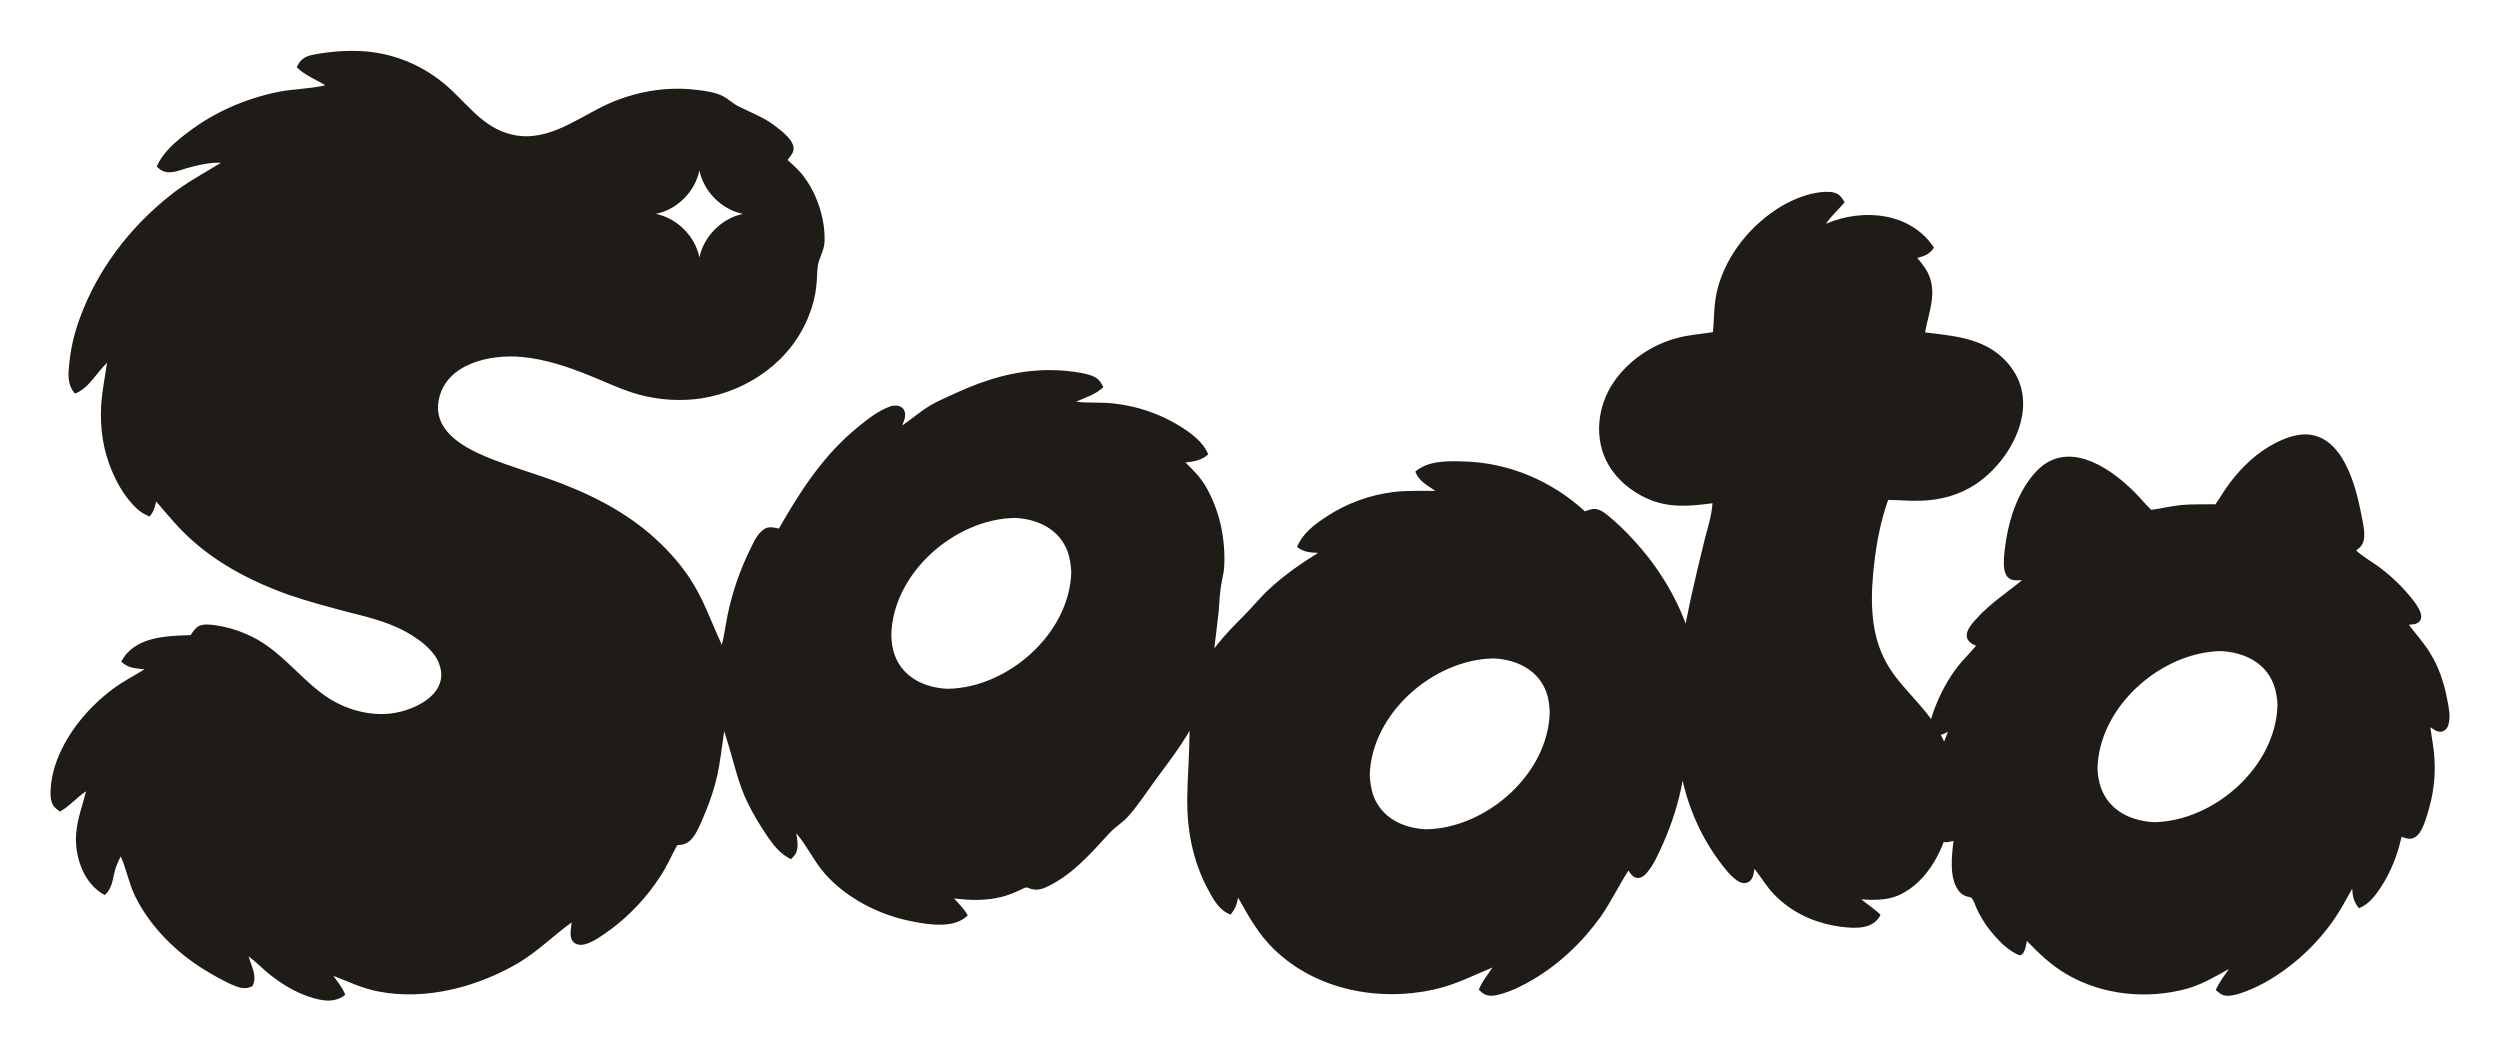
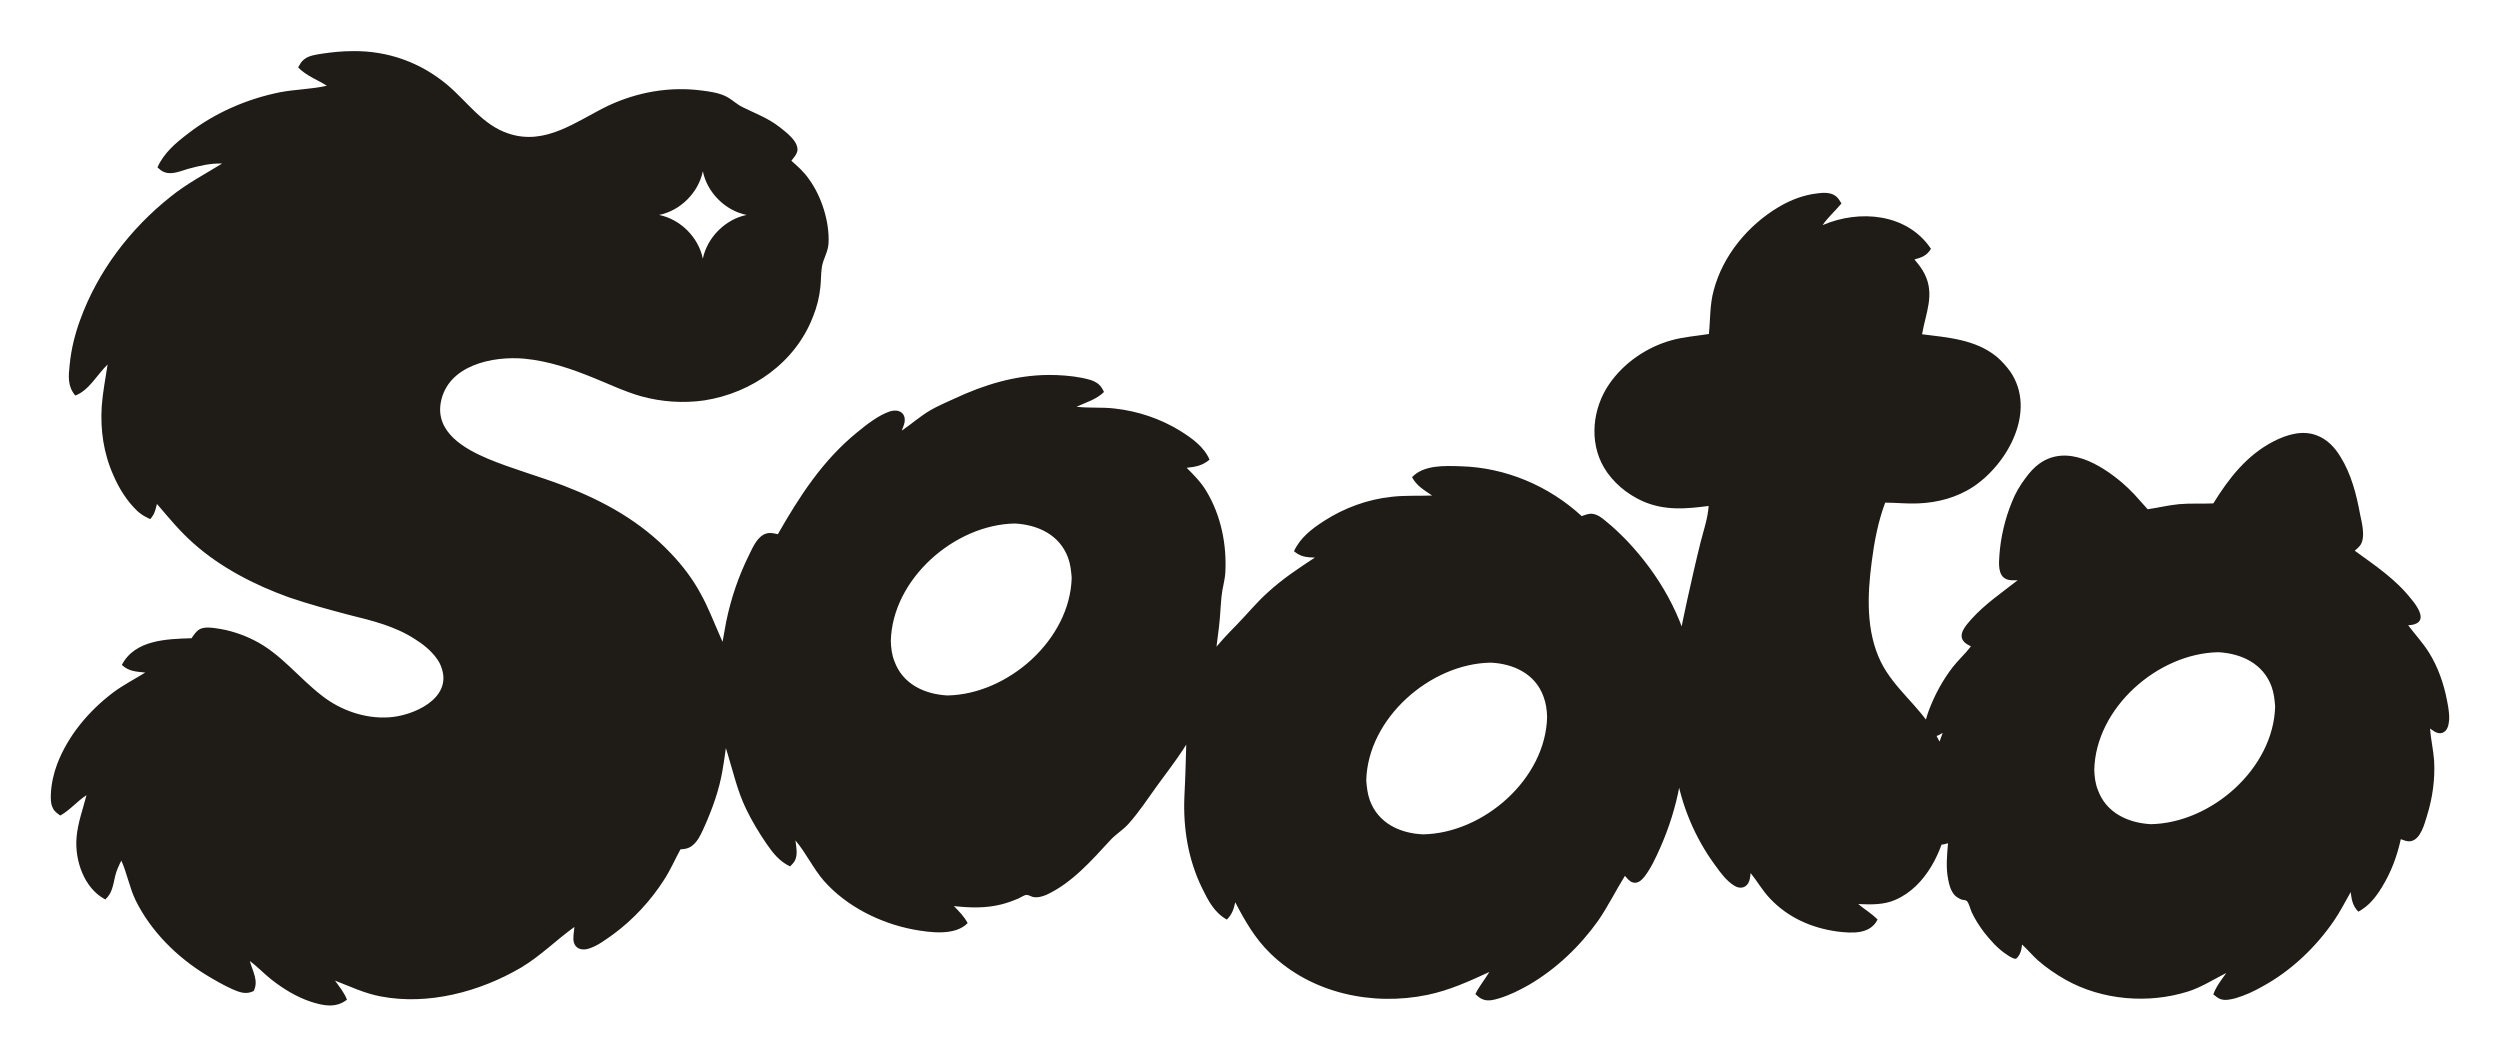
- <svg xmlns="http://www.w3.org/2000/svg" viewBox="70.0 81.8 987.6 415.4">
-   <path fill="#1f1b16" fill-rule="nonzero" d="M337.5 415.7C335.3 419.7 333.5 424.0 330.9 427.9C325.8 435.9 318.8 443.4 311.2 449.0C308.1 451.2 304.5 454.0 300.8 454.9C298.5 455.4 296.3 454.7 295.6 452.3C295.1 450.4 295.7 448.1 295.8 446.2C288.6 451.4 282.5 457.6 274.8 462.2C258.6 471.7 238.3 477.1 219.6 473.5C213.2 472.3 207.7 469.6 201.7 467.3C203.3 469.6 205.3 471.9 206.4 474.8C202.0 478.2 197.2 477.2 192.2 475.6C186.5 473.7 181.3 470.5 176.6 466.8C173.7 464.5 171.1 461.7 168.2 459.6C169.3 463.6 171.8 467.5 169.7 471.4C166.7 472.9 164.2 471.9 161.2 470.6C157.7 469.0 154.4 467.1 151.1 465.1C139.6 458.1 129.3 447.9 123.3 435.7C120.9 430.7 119.9 425.0 117.7 420.1C116.7 422.1 115.8 424.0 115.3 426.1C114.4 429.8 114.2 432.8 111.4 435.4C103.0 431.0 99.3 419.9 100.1 410.9C100.6 405.2 102.6 399.9 104.0 394.4C100.4 396.7 97.5 400.3 93.7 402.4C92.6 401.6 91.5 400.9 90.9 399.7C89.9 397.9 89.9 395.7 90.0 393.8C90.2 389.8 91.1 385.8 92.5 382.1C96.8 370.9 104.9 361.3 114.4 354.1C118.4 351.1 122.9 348.8 127.1 346.2C123.5 345.8 120.7 345.8 117.9 343.2C123.0 333.3 135.6 333.0 145.3 332.7C146.2 331.4 147.1 329.9 148.6 329.1C150.5 328.2 152.9 328.5 155.0 328.8C160.1 329.5 165.1 331.1 169.7 333.4C180.4 338.7 187.4 348.3 196.7 355.4C204.0 361.1 213.6 364.4 222.8 363.8C232.2 363.3 247.6 356.6 243.7 344.7C243.3 343.3 242.6 341.9 241.7 340.7C239.5 337.6 236.4 335.1 233.2 333.1C225.4 328.0 216.4 325.8 207.5 323.6C199.5 321.5 191.4 319.3 183.5 316.6C170.2 311.8 156.9 305.0 146.3 295.6C140.8 290.8 136.4 285.4 131.7 279.9C131.3 281.3 131.0 283.2 130.0 284.6C129.9 284.8 129.3 285.7 129.1 285.8C128.8 285.9 128.0 285.3 127.7 285.2C126.4 284.6 125.1 283.7 124.0 282.7C119.9 278.8 116.8 273.8 114.6 268.7C110.7 260.0 109.4 250.8 110.0 241.4C110.4 235.9 111.5 230.5 112.3 225.1C108.1 229.1 105.1 235.2 99.6 237.3C96.5 233.6 96.9 229.7 97.4 225.1C98.0 219.1 99.4 213.3 101.5 207.6C108.4 188.5 121.2 171.7 137.1 159.1C143.4 154.0 150.5 150.3 157.3 146.1C152.9 145.9 148.3 147.0 143.9 148.2C141.1 149.0 137.6 150.6 134.7 149.5C133.5 149.1 132.8 148.4 131.9 147.6C134.4 141.9 139.3 137.8 144.2 134.1C154.6 126.1 167.1 120.7 179.9 118.1C186.0 116.9 192.5 116.9 198.5 115.5C194.7 113.1 190.4 111.6 187.2 108.3C187.9 107.1 188.4 106.0 189.6 105.1C191.5 103.6 194.2 103.3 196.6 102.9C200.6 102.3 204.6 101.9 208.6 101.9C222.4 101.7 235.3 106.3 245.9 115.2C253.7 121.8 259.8 131.0 269.9 134.3C284.5 139.2 296.6 129.4 309.0 123.4C320.5 118.0 333.3 115.7 346.0 117.4C349.2 117.8 352.7 118.3 355.6 119.8C357.9 121.0 359.6 122.8 361.9 123.9C366.9 126.4 371.9 128.2 376.4 131.7C378.9 133.7 383.8 137.2 383.5 140.9C383.3 142.5 381.9 143.9 381.1 145.0C383.6 147.2 386.1 149.4 388.0 152.2C393.0 159.0 396.2 169.2 395.7 177.6C395.5 180.9 393.6 183.6 393.1 186.7C392.7 189.3 392.8 192.1 392.5 194.7C392.1 198.7 391.1 202.6 389.6 206.3C382.7 224.3 365.6 236.3 346.9 239.2C338.7 240.4 330.1 239.8 322.1 237.6C315.7 235.8 309.7 232.9 303.5 230.4C294.7 226.8 285.6 223.7 276.1 222.8C263.7 221.7 246.1 225.3 243.3 239.9C241.1 251.7 252.5 258.2 261.7 262.1C271.5 266.2 281.9 269.0 291.8 272.8C307.6 278.9 322.0 286.9 333.7 299.3C338.3 304.1 342.4 309.5 345.5 315.3C348.3 320.3 350.3 325.6 352.6 330.8C355.2 336.8 358.4 343.0 358.8 349.7C359.1 355.3 357.6 361.0 356.7 366.5C355.7 372.6 355.1 378.7 354.0 384.8C352.7 392.4 350.1 399.6 347.0 406.6C345.6 409.6 344.1 413.5 340.9 415.0C339.9 415.5 338.7 415.6 337.5 415.7Z M377.7 290.6C386.2 275.7 395.3 261.6 408.8 250.6C412.6 247.5 417.1 243.9 421.8 242.3C425.0 241.3 428.1 242.8 427.5 246.6C427.3 247.7 426.8 248.8 426.4 249.9C430.2 247.3 433.7 244.2 437.6 241.9C440.7 240.1 443.9 238.8 447.1 237.3C458.9 231.8 471.0 228.1 484.1 228.0C488.4 228.0 492.8 228.3 497.0 229.1C499.3 229.6 501.7 230.0 503.6 231.5C504.6 232.3 505.2 233.5 505.9 234.7C502.8 237.7 499.0 238.7 495.1 240.5C500.0 241.1 505.1 240.6 510.0 241.2C519.2 242.2 528.0 245.2 535.9 250.0C540.5 252.9 545.2 256.2 547.3 261.3C544.5 263.7 541.9 264.1 538.3 264.5C541.2 267.3 544.0 270.1 546.1 273.6C551.8 283.2 554.2 294.6 553.6 305.7C553.4 308.9 552.4 311.9 552.1 315.1C551.6 319.1 551.6 323.1 551.0 327.0C549.6 338.0 548.9 349.5 545.0 359.9C541.0 370.9 533.5 380.3 526.7 389.6C523.0 394.6 519.7 399.8 515.6 404.4C513.3 406.9 510.4 408.6 508.2 411.0C500.9 419.0 493.2 427.8 483.2 432.3C481.5 433.1 479.7 433.5 477.9 433.1C477.1 433.0 476.2 432.4 475.5 432.4C474.6 432.4 473.2 433.4 472.3 433.7C470.2 434.7 468.0 435.5 465.7 436.1C459.4 437.7 453.3 437.5 446.9 436.7C448.8 438.9 450.8 440.7 452.3 443.4C447.2 448.6 437.5 447.2 430.9 445.9C417.9 443.5 404.8 437.0 395.9 427.0C391.6 422.1 388.8 415.9 384.6 411.0C384.9 413.5 385.6 416.5 384.4 418.9C383.9 419.8 383.2 420.4 382.5 421.2C378.4 419.3 375.8 416.0 373.3 412.4C370.3 408.0 367.5 403.4 365.2 398.6C361.8 391.6 360.2 384.2 358.0 376.8C355.7 369.3 352.8 361.4 352.7 353.5C352.7 346.8 354.3 340.2 355.8 333.7C356.4 330.8 356.8 327.8 357.4 324.9C359.3 315.7 362.3 306.9 366.5 298.5C367.9 295.6 369.8 291.2 373.3 290.2C374.8 289.9 376.2 290.3 377.7 290.6Z M590.7 300.2C587.4 300.1 585.1 299.9 582.4 297.9C584.5 292.5 589.3 289.0 594.0 285.9C602.0 280.6 611.4 277.2 621.0 276.1C626.3 275.5 631.7 275.8 637.0 275.7C633.7 273.4 630.5 271.9 629.1 268.1C634.3 263.7 641.7 263.9 648.2 264.1C665.9 264.5 683.1 271.8 696.1 283.8C697.5 283.3 698.9 282.7 700.5 282.9C702.6 283.2 704.4 284.8 706.0 286.1C708.8 288.5 711.5 291.0 714.0 293.7C726.7 307.0 736.4 323.8 739.7 342.0C740.5 346.6 741.1 351.3 741.2 355.9C741.3 358.0 741.3 360.4 740.2 362.2C739.2 363.7 737.6 364.2 736.1 364.9C737.4 382.2 734.0 399.2 727.0 415.0C725.2 419.0 723.3 423.5 720.4 426.8C719.1 428.3 717.1 429.4 715.2 428.0C714.4 427.4 713.9 426.5 713.3 425.7C709.5 431.6 706.5 437.9 702.5 443.7C695.3 453.8 686.0 462.7 675.2 469.0C671.4 471.2 667.2 473.3 662.9 474.5C661.1 475.0 658.9 475.5 657.0 474.8C655.9 474.4 655.1 473.6 654.2 472.8C655.4 469.6 657.7 466.9 659.6 464.0C651.9 467.2 644.7 470.9 636.5 472.7C614.4 477.6 589.7 472.8 573.2 456.7C567.1 450.8 563.2 443.7 559.1 436.4C558.6 439.1 557.9 441.0 556.1 443.1C551.3 441.3 549.0 436.5 546.7 432.2C541.1 421.3 538.9 409.5 539.0 397.4C539.1 390.4 539.6 383.4 539.8 376.4C540.0 368.0 540.0 359.2 542.6 351.1C545.9 340.8 553.9 332.5 561.4 325.0C564.8 321.6 567.8 317.8 571.4 314.5C577.3 309.0 583.8 304.5 590.7 300.2Z M798.7 161.7C796.3 164.6 793.4 167.1 791.3 170.2C805.8 164.0 824.6 165.5 834.0 179.6C832.3 182.2 830.4 182.9 827.4 183.7C828.9 185.5 830.4 187.3 831.5 189.4C835.5 197.5 831.9 205.0 830.5 213.1C840.7 214.4 851.4 215.1 859.7 221.9C861.8 223.6 863.6 225.6 865.1 227.8C875.6 243.1 864.3 263.8 850.6 273.0C844.2 277.3 836.6 279.4 828.9 279.6C824.6 279.8 820.3 279.3 815.9 279.3C813.2 286.8 811.6 294.7 810.6 302.6C809.0 315.6 808.3 329.9 814.3 341.9C819.3 352.2 828.9 359.1 834.8 368.8C836.5 371.6 838.3 374.7 839.0 377.9C839.5 380.0 839.3 382.2 839.7 384.3C840.1 386.8 840.9 389.2 841.2 391.7C841.8 395.6 841.4 399.7 840.8 403.6C838.7 415.9 832.1 430.1 820.0 435.5C815.3 437.5 810.3 437.4 805.3 437.1C807.9 439.2 810.6 440.9 812.9 443.2C810.0 449.1 802.8 448.6 797.1 447.9C787.0 446.5 777.8 442.4 770.7 435.0C767.8 431.9 765.6 428.2 763.1 425.0C762.9 425.9 762.8 427.0 762.5 427.9C761.6 430.7 759.0 431.4 756.6 429.9C753.6 428.0 751.2 424.7 749.1 421.9C741.1 411.1 735.8 398.1 733.7 384.9C730.2 362.7 733.2 339.7 738.0 317.9C739.7 310.3 741.5 302.6 743.4 295.0C744.6 290.3 746.2 285.5 746.5 280.6C737.5 281.8 729.2 282.6 720.6 278.7C714.4 275.9 708.8 271.3 705.4 265.4C699.5 255.2 701.0 242.2 707.5 232.7C713.2 224.4 722.2 218.2 731.9 215.5C736.7 214.1 741.7 213.8 746.7 213.0C747.2 207.3 747.0 201.6 748.5 195.9C752.1 182.2 761.9 170.3 774.0 163.1C778.7 160.4 784.0 158.3 789.4 157.7C791.7 157.5 794.3 157.4 796.2 158.6C797.4 159.4 798.0 160.6 798.7 161.7Z M1000.8 299.3C1003.7 301.9 1007.3 303.9 1010.4 306.2C1015.1 309.8 1019.2 313.8 1022.9 318.4C1024.8 320.8 1029.2 326.6 1024.1 328.3C1023.3 328.5 1022.4 328.5 1021.6 328.6C1024.3 332.2 1027.3 335.5 1029.7 339.3C1033.4 345.1 1035.6 351.7 1036.8 358.4C1037.4 361.4 1038.1 364.8 1037.3 367.8C1036.8 369.9 1035.2 371.4 1032.9 370.7C1031.9 370.4 1031.0 369.6 1030.1 369.1C1030.6 373.2 1031.5 377.3 1031.7 381.4C1032.2 388.8 1031.2 396.1 1029.0 403.1C1028.0 406.3 1026.4 412.6 1022.4 413.1C1021.1 413.3 1019.9 412.7 1018.7 412.4C1017.1 419.5 1014.6 426.0 1010.6 432.2C1008.3 435.7 1005.9 438.9 1001.9 440.6C999.8 438.1 999.4 436.0 999.2 432.9C997.0 436.8 994.9 440.8 992.4 444.5C985.3 454.9 975.6 463.9 964.6 470.0C961.3 471.8 957.7 473.4 954.1 474.5C952.3 475.0 950.4 475.4 948.6 475.0C947.3 474.7 946.4 473.8 945.3 472.9C946.6 469.9 948.6 467.4 950.5 464.6C945.2 467.5 940.1 470.6 934.2 472.3C918.4 476.7 900.6 475.0 886.3 466.6C880.3 463.1 875.5 458.5 870.7 453.5C870.4 454.9 870.0 458.4 868.3 459.1C867.4 459.4 865.1 457.8 864.3 457.3C860.9 455.0 858.0 451.7 855.5 448.5C853.8 446.2 852.3 443.8 851.1 441.2C850.4 439.9 849.9 437.8 849.0 436.7C848.5 436.1 847.5 436.1 846.8 435.9C845.6 435.5 844.7 434.8 843.9 433.9C839.9 428.8 841.0 420.0 841.7 414.0C840.5 414.2 839.4 414.6 838.3 414.5C833.8 413.8 833.6 406.8 833.3 403.4C832.8 396.4 833.2 389.5 835.2 382.6C836.3 378.6 838.1 374.8 839.5 370.9C838.7 371.3 837.6 371.9 836.7 372.1C834.6 372.6 833.1 371.4 832.7 369.4C832.2 367.0 833.3 364.3 834.1 362.1C836.4 355.9 839.6 349.9 843.7 344.7C845.9 342.0 848.4 339.6 850.6 336.9C849.7 336.5 848.8 336.1 848.1 335.4C845.1 332.5 848.6 328.6 850.6 326.4C856.0 320.3 862.6 316.1 868.8 311.0C867.1 311.0 865.3 311.3 863.9 310.4C862.4 309.5 861.9 307.7 861.7 306.1C861.4 303.1 861.8 300.0 862.2 297.1C863.3 288.9 865.7 280.7 870.1 273.6C872.2 270.4 874.6 267.3 877.8 265.1C889.9 256.9 904.9 267.8 913.4 276.4C915.6 278.6 917.6 281.1 919.8 283.2C923.8 282.7 927.7 281.7 931.7 281.3C936.1 280.9 940.7 281.1 945.2 281.0C947.2 278.2 948.9 275.1 951.0 272.4C955.8 266.1 961.8 260.4 968.9 256.8C973.8 254.3 979.4 252.4 984.8 254.0C989.2 255.2 992.5 258.6 995.0 262.4C999.2 269.1 1001.3 277.3 1002.8 285.0C1003.4 288.4 1004.9 293.5 1003.2 296.8C1002.6 297.9 1001.7 298.5 1000.8 299.3Z M444.3 353.9C468.1 353.6 492.6 332.1 493.2 307.7C493.0 305.0 492.7 302.4 491.8 299.8C488.5 290.8 479.9 286.8 470.9 286.4C447.1 286.8 422.6 308.3 422.1 332.7C422.2 335.4 422.5 338.0 423.4 340.5C426.7 349.5 435.3 353.5 444.3 353.9Z M633.4 409.4C657.2 409.0 681.7 387.5 682.2 363.1C682.1 360.5 681.8 357.8 680.9 355.3C677.6 346.3 669.0 342.3 660.0 341.9C636.2 342.3 611.7 363.7 611.1 388.1C611.3 390.8 611.6 393.4 612.5 396.0C615.8 405.0 624.4 409.0 633.4 409.4Z M920.9 406.6C944.7 406.2 969.1 384.7 969.7 360.3C969.6 357.6 969.2 355.0 968.3 352.5C965.1 343.5 956.5 339.5 947.4 339.0C923.7 339.4 899.2 360.9 898.6 385.3C898.7 388.0 899.1 390.6 900.0 393.1C903.3 402.1 911.8 406.1 920.9 406.6Z M363.5 166.3C355.1 164.6 348.0 157.5 346.3 149.1C344.6 157.5 337.5 164.6 329.1 166.3C337.5 168.0 344.6 175.1 346.3 183.5C348.0 175.2 355.1 168.0 363.5 166.3Z" />
+ <svg xmlns="http://www.w3.org/2000/svg" viewBox="70.0 81.8 982.8 415.4">
+   <path fill="#1f1b16" fill-rule="nonzero" d="M337.5 415.7C335.3 419.7 333.5 424.0 330.9 427.9C325.8 435.9 318.8 443.4 311.2 449.0C308.1 451.2 304.5 454.0 300.8 454.9C298.5 455.4 296.3 454.7 295.6 452.3C295.1 450.4 295.7 448.1 295.8 446.2C288.6 451.4 282.5 457.6 274.8 462.2C258.6 471.7 238.3 477.1 219.6 473.5C213.2 472.3 207.7 469.6 201.7 467.3C203.3 469.6 205.3 471.9 206.4 474.8C202.0 478.2 197.2 477.2 192.2 475.6C186.5 473.7 181.3 470.5 176.6 466.8C173.7 464.5 171.1 461.7 168.2 459.6C169.3 463.6 171.8 467.5 169.7 471.4C166.7 472.9 164.2 471.9 161.2 470.6C157.7 469.0 154.4 467.1 151.1 465.1C139.6 458.1 129.3 447.9 123.3 435.7C120.9 430.7 119.9 425.0 117.7 420.1C116.7 422.1 115.8 424.0 115.3 426.1C114.4 429.8 114.2 432.8 111.4 435.4C103.0 431.0 99.3 419.9 100.1 410.9C100.6 405.2 102.6 399.9 104.0 394.4C100.4 396.7 97.5 400.3 93.7 402.4C92.6 401.6 91.5 400.9 90.9 399.7C89.9 397.9 89.9 395.7 90.0 393.8C90.2 389.8 91.1 385.8 92.5 382.1C96.8 370.9 104.9 361.3 114.4 354.1C118.4 351.1 122.9 348.8 127.1 346.2C123.5 345.8 120.7 345.8 117.9 343.2C123.0 333.3 135.6 333.0 145.3 332.7C146.2 331.4 147.1 329.9 148.6 329.1C150.5 328.2 152.9 328.5 155.0 328.8C160.1 329.5 165.1 331.1 169.7 333.4C180.4 338.7 187.4 348.3 196.7 355.4C204.0 361.1 213.6 364.4 222.8 363.8C232.2 363.3 247.6 356.6 243.7 344.7C243.3 343.3 242.6 341.9 241.7 340.7C239.5 337.6 236.4 335.1 233.2 333.1C225.4 328.0 216.4 325.8 207.5 323.6C199.5 321.5 191.4 319.3 183.5 316.6C170.2 311.8 156.9 305.0 146.3 295.6C140.8 290.8 136.4 285.4 131.7 279.9C131.3 281.3 131.0 283.2 130.0 284.6C129.9 284.8 129.3 285.7 129.1 285.8C128.8 285.9 128.0 285.3 127.7 285.2C126.4 284.6 125.1 283.7 124.0 282.7C119.9 278.8 116.8 273.8 114.6 268.7C110.7 260.0 109.4 250.8 110.0 241.4C110.4 235.9 111.5 230.5 112.3 225.1C108.1 229.1 105.1 235.2 99.6 237.3C96.5 233.6 96.9 229.7 97.4 225.1C98.0 219.1 99.4 213.3 101.5 207.6C108.4 188.5 121.2 171.7 137.1 159.1C143.4 154.0 150.5 150.3 157.3 146.1C152.9 145.9 148.3 147.0 143.9 148.2C141.1 149.0 137.6 150.6 134.7 149.5C133.5 149.1 132.8 148.4 131.9 147.6C134.4 141.9 139.3 137.8 144.2 134.1C154.6 126.1 167.1 120.7 179.9 118.1C186.0 116.9 192.5 116.9 198.5 115.5C194.7 113.1 190.4 111.6 187.2 108.3C187.9 107.1 188.4 106.0 189.6 105.1C191.5 103.6 194.2 103.3 196.6 102.9C200.6 102.3 204.6 101.9 208.6 101.9C222.4 101.7 235.3 106.3 245.9 115.2C253.7 121.8 259.8 131.0 269.9 134.3C284.5 139.2 296.6 129.4 309.0 123.4C320.5 118.0 333.3 115.7 346.0 117.4C349.2 117.8 352.7 118.3 355.6 119.8C357.9 121.0 359.6 122.8 361.9 123.9C366.9 126.4 371.9 128.2 376.4 131.7C378.9 133.7 383.8 137.2 383.5 140.9C383.3 142.5 381.9 143.9 381.1 145.0C383.6 147.2 386.1 149.4 388.0 152.2C393.0 159.0 396.2 169.2 395.7 177.6C395.5 180.9 393.6 183.6 393.1 186.7C392.7 189.3 392.8 192.1 392.5 194.7C392.1 198.7 391.1 202.6 389.6 206.3C382.7 224.3 365.6 236.3 346.9 239.2C338.7 240.4 330.1 239.8 322.1 237.6C315.7 235.8 309.7 232.9 303.5 230.4C294.7 226.8 285.6 223.7 276.1 222.8C263.7 221.7 246.1 225.3 243.3 239.9C241.1 251.7 252.5 258.2 261.7 262.1C271.5 266.2 281.9 269.0 291.8 272.8C307.6 278.9 322.0 286.9 333.7 299.3C338.3 304.1 342.4 309.5 345.5 315.3C348.3 320.3 350.3 325.6 352.6 330.8C355.2 336.8 358.4 343.0 358.8 349.7C359.1 355.3 357.6 361.0 356.7 366.5C355.7 372.6 355.1 378.7 354.0 384.8C352.7 392.4 350.1 399.6 347.0 406.6C345.6 409.6 344.1 413.5 340.9 415.0C339.9 415.5 338.7 415.6 337.5 415.7Z M375.8 291.8C384.3 276.9 393.4 262.8 406.9 251.8C410.7 248.7 415.2 245.1 419.9 243.5C423.2 242.5 426.2 244.0 425.6 247.8C425.4 248.9 424.9 250.0 424.5 251.1C428.3 248.5 431.8 245.4 435.7 243.1C438.8 241.3 442.0 240.0 445.2 238.5C457.0 233.0 469.1 229.3 482.2 229.2C486.6 229.2 490.9 229.5 495.1 230.3C497.4 230.8 499.8 231.2 501.7 232.7C502.8 233.5 503.4 234.7 504.0 235.9C500.9 238.9 497.1 239.9 493.2 241.7C498.2 242.3 503.2 241.8 508.2 242.4C517.3 243.4 526.2 246.4 534.0 251.2C538.6 254.1 543.3 257.4 545.5 262.5C542.6 264.9 540.1 265.3 536.5 265.7C539.3 268.5 542.1 271.3 544.2 274.8C550.0 284.4 552.3 295.8 551.7 306.9C551.5 310.1 550.5 313.1 550.2 316.3C549.8 320.3 549.7 324.3 549.2 328.3C547.7 339.2 547.0 350.7 543.2 361.2C539.1 372.1 531.6 381.5 524.8 390.8C521.2 395.8 517.8 401.0 513.7 405.6C511.5 408.1 508.5 409.8 506.3 412.3C499.0 420.2 491.3 429.0 481.3 433.6C479.6 434.3 477.8 434.8 476.0 434.4C475.3 434.2 474.3 433.6 473.6 433.6C472.7 433.6 471.3 434.6 470.4 435.0C468.3 435.9 466.1 436.7 463.8 437.3C457.5 438.9 451.4 438.7 445.0 438.0C447.0 440.1 449.0 442.0 450.4 444.7C445.4 449.8 435.6 448.4 429.0 447.2C416.0 444.7 402.9 438.2 394.0 428.2C389.7 423.3 386.9 417.1 382.7 412.2C383.0 414.7 383.7 417.7 382.5 420.1C382.0 421.0 381.3 421.7 380.6 422.4C376.5 420.5 373.9 417.2 371.4 413.6C368.4 409.2 365.6 404.6 363.3 399.8C359.9 392.8 358.3 385.5 356.0 378.0C353.8 370.5 350.9 362.7 350.8 354.7C350.7 348.1 352.4 341.4 353.9 335.0C354.5 332.0 354.9 329.0 355.5 326.1C357.4 316.9 360.4 308.1 364.6 299.7C366.0 296.8 367.9 292.4 371.4 291.5C372.9 291.1 374.3 291.5 375.8 291.8Z M586.9 301.0C583.6 300.9 581.3 300.7 578.7 298.5C581.1 293.2 585.7 289.7 590.5 286.6C598.4 281.5 607.6 278.1 617.1 277.1C622.4 276.5 627.7 276.8 633.0 276.6C629.8 274.4 627.0 272.9 625.1 269.4C629.7 264.5 638.0 264.9 644.3 265.1C661.9 265.6 678.9 272.8 691.8 284.7C693.2 284.2 694.6 283.6 696.1 283.8C698.1 284.1 699.8 285.4 701.3 286.7C704.3 289.1 707.1 291.8 709.7 294.5C722.1 307.6 731.7 324.1 735.0 341.9C735.9 346.7 736.5 351.5 736.7 356.3C736.8 358.4 736.8 360.9 735.7 362.7C734.8 364.2 733.2 364.7 731.6 365.3C733.0 382.5 729.6 399.3 722.7 415.0C721.0 418.8 719.1 423.0 716.5 426.4C715.4 427.8 713.8 429.3 711.9 428.7C710.6 428.4 709.5 426.9 708.8 426.1C705.2 431.9 702.2 438.0 698.3 443.7C691.1 453.8 681.8 462.7 671.0 469.0C667.3 471.1 663.3 473.1 659.2 474.3C657.3 474.9 655.2 475.4 653.3 474.8C651.9 474.4 651.0 473.5 650.0 472.6C651.5 469.5 653.7 466.9 655.5 463.9C647.5 467.6 639.8 471.1 631.2 472.9C609.5 477.4 585.5 472.3 569.4 456.6C563.4 450.8 559.4 443.8 555.6 436.5C555.0 439.3 554.3 441.3 552.3 443.3C547.4 440.6 545.0 435.9 542.6 431.0C537.1 419.8 535.1 407.5 535.6 395.1C536.0 387.4 536.2 379.8 536.4 372.1C536.7 365.1 537.0 358.0 539.2 351.4C542.3 342.0 549.3 334.4 556.1 327.5C560.3 323.2 564.1 318.5 568.6 314.5C574.3 309.3 580.5 305.2 586.9 301.0Z M793.9 161.8C791.5 164.7 788.6 167.2 786.5 170.3C800.9 164.1 819.7 165.6 829.1 179.6C827.5 182.3 825.5 183.0 822.6 183.8C824.1 185.6 825.6 187.4 826.6 189.5C830.7 197.6 827.0 205.0 825.6 213.2C835.8 214.5 846.5 215.2 854.9 222.0C856.9 223.7 858.7 225.7 860.3 227.9C870.7 243.2 859.5 263.9 845.8 273.1C839.3 277.4 831.7 279.4 824.1 279.7C819.7 279.9 815.4 279.4 811.1 279.4C808.3 286.9 806.8 294.8 805.8 302.7C804.1 315.7 803.5 329.9 809.4 342.0C814.5 352.3 824.1 359.1 830.0 368.9C831.7 371.7 833.4 374.7 834.2 378.0C834.6 380.1 834.5 382.3 834.8 384.4C835.2 386.9 836.0 389.3 836.4 391.7C836.9 395.7 836.6 399.7 835.9 403.7C833.9 416.0 827.3 430.2 815.2 435.5C810.5 437.6 805.5 437.4 800.5 437.2C803.0 439.3 805.8 440.9 808.1 443.3C805.2 449.2 798.0 448.7 792.3 448.0C782.1 446.6 772.9 442.5 765.9 435.1C762.9 432.0 760.8 428.2 758.2 425.0C758.1 426.0 758.0 427.0 757.7 428.0C756.8 430.8 754.2 431.5 751.8 430.0C748.7 428.1 746.3 424.8 744.3 422.0C736.3 411.2 730.9 398.2 728.8 385.0C725.3 362.8 728.3 339.7 733.2 318.0C734.9 310.4 736.6 302.7 738.5 295.1C739.7 290.4 741.4 285.5 741.7 280.7C732.6 281.9 724.3 282.6 715.7 278.8C709.5 276.0 704.0 271.4 700.5 265.5C694.6 255.3 696.1 242.3 702.6 232.8C708.3 224.5 717.3 218.3 727.0 215.6C731.9 214.2 736.9 213.9 741.8 213.1C742.4 207.4 742.1 201.7 743.7 195.9C747.3 182.3 757.1 170.4 769.2 163.2C773.9 160.4 779.1 158.4 784.6 157.8C786.8 157.5 789.5 157.4 791.4 158.7C792.6 159.5 793.2 160.6 793.9 161.8Z M995.7 298.3C1003.8 304.2 1011.7 309.4 1018.0 317.4C1020.0 319.8 1024.3 325.6 1019.2 327.2C1018.4 327.5 1017.5 327.5 1016.7 327.6C1019.4 331.2 1022.4 334.4 1024.8 338.2C1028.5 344.1 1030.7 350.6 1032.0 357.3C1032.6 360.4 1033.3 364.1 1032.4 367.2C1031.8 369.4 1030.0 370.6 1027.9 369.8C1026.9 369.4 1026.2 368.8 1025.3 368.2C1025.6 372.4 1026.6 376.6 1026.9 380.8C1027.3 388.2 1026.3 395.4 1024.1 402.5C1023.1 405.7 1021.6 411.9 1017.6 412.5C1016.2 412.7 1015.0 412.1 1013.8 411.7C1012.3 418.5 1010.0 424.7 1006.3 430.7C1003.9 434.6 1001.2 438.0 997.1 440.2C994.8 437.8 994.5 435.5 994.1 432.5C991.9 436.3 990.0 440.2 987.5 443.8C980.3 454.3 970.6 463.5 959.4 469.6C956.1 471.5 952.6 473.1 948.9 474.2C947.0 474.7 944.9 475.2 943.0 474.6C941.8 474.2 941.0 473.4 940.1 472.7C941.2 469.6 943.3 467.0 945.2 464.3C940.2 466.8 935.5 469.9 930.1 471.6C914.5 476.5 896.4 475.0 882.1 467.0C878.2 464.8 874.4 462.2 871.1 459.3C868.9 457.3 867.0 455.0 864.9 453.1C864.7 454.9 864.5 456.3 863.4 457.8C863.1 458.1 862.8 458.7 862.4 458.7C861.4 458.8 859.5 457.5 858.8 457.0C855.4 454.8 852.4 451.4 849.9 448.2C848.1 445.8 846.5 443.3 845.2 440.6C844.6 439.4 844.1 436.9 843.2 436.0C842.7 435.6 841.9 435.6 841.3 435.5C840.2 435.1 839.2 434.5 838.4 433.7C836.9 432.0 836.3 429.8 835.9 427.7C834.9 423.0 835.4 418.1 835.8 413.3C834.7 413.6 833.6 414.0 832.4 413.8C827.9 413.1 827.7 406.2 827.5 402.8C826.9 395.7 827.4 388.8 829.3 382.0C830.5 377.8 832.4 374.0 833.7 369.9C832.9 370.4 832.0 371.0 831.0 371.2C828.8 371.8 827.1 370.5 826.8 368.3C826.5 365.9 827.5 363.3 828.3 361.0C830.6 354.9 833.7 349.2 837.7 344.0C839.9 341.2 842.7 338.7 844.8 335.9C843.9 335.4 843.0 335.0 842.3 334.3C839.3 331.4 842.9 327.6 844.9 325.3C850.3 319.3 856.8 314.9 863.2 309.9C861.7 309.9 860.2 310.1 858.8 309.5C855.3 308.1 855.8 303.1 856.0 300.1C856.5 293.0 858.2 285.8 860.9 279.2C862.2 275.8 864.1 272.6 866.3 269.7C867.9 267.5 869.7 265.5 871.8 264.0C882.6 256.4 895.7 264.3 904.3 271.6C905.9 273.0 907.5 274.5 909.0 276.1C910.8 278.0 912.5 280.1 914.3 282.0C918.4 281.4 922.5 280.4 926.6 280.0C931.1 279.6 935.6 279.9 940.1 279.7C946.2 269.8 953.3 260.7 963.8 255.3C968.9 252.7 975.0 250.8 980.6 252.9C984.8 254.4 987.9 257.7 990.1 261.4C994.3 268.1 996.4 276.3 997.8 284.0C998.5 287.4 999.9 292.6 998.1 295.8C997.5 296.8 996.6 297.5 995.7 298.3Z M442.4 355.2C466.2 354.8 490.7 333.3 491.3 308.9C491.1 306.2 490.8 303.6 489.9 301.1C486.6 292.1 478.1 288.1 469.0 287.6C445.2 288.0 420.7 309.5 420.2 333.9C420.3 336.6 420.6 339.2 421.6 341.7C424.8 350.7 433.4 354.7 442.4 355.2Z M629.4 409.8C653.2 409.4 677.7 388.0 678.2 363.6C678.1 360.9 677.8 358.3 676.8 355.7C673.6 346.7 665.0 342.7 656.0 342.3C632.2 342.7 607.7 364.2 607.1 388.6C607.3 391.2 607.6 393.9 608.5 396.4C611.8 405.4 620.3 409.4 629.4 409.8Z M915.5 405.8C939.3 405.4 963.8 383.9 964.4 359.5C964.2 356.8 963.9 354.2 963.0 351.7C959.7 342.7 951.2 338.7 942.1 338.2C918.3 338.6 893.8 360.1 893.3 384.5C893.4 387.2 893.7 389.8 894.7 392.3C897.9 401.3 906.5 405.3 915.5 405.8Z M363.5 166.3C355.1 164.6 348.0 157.5 346.3 149.1C344.6 157.5 337.5 164.6 329.1 166.3C337.5 168.0 344.6 175.1 346.3 183.5C348.0 175.2 355.1 168.0 363.5 166.3Z" />
</svg>
